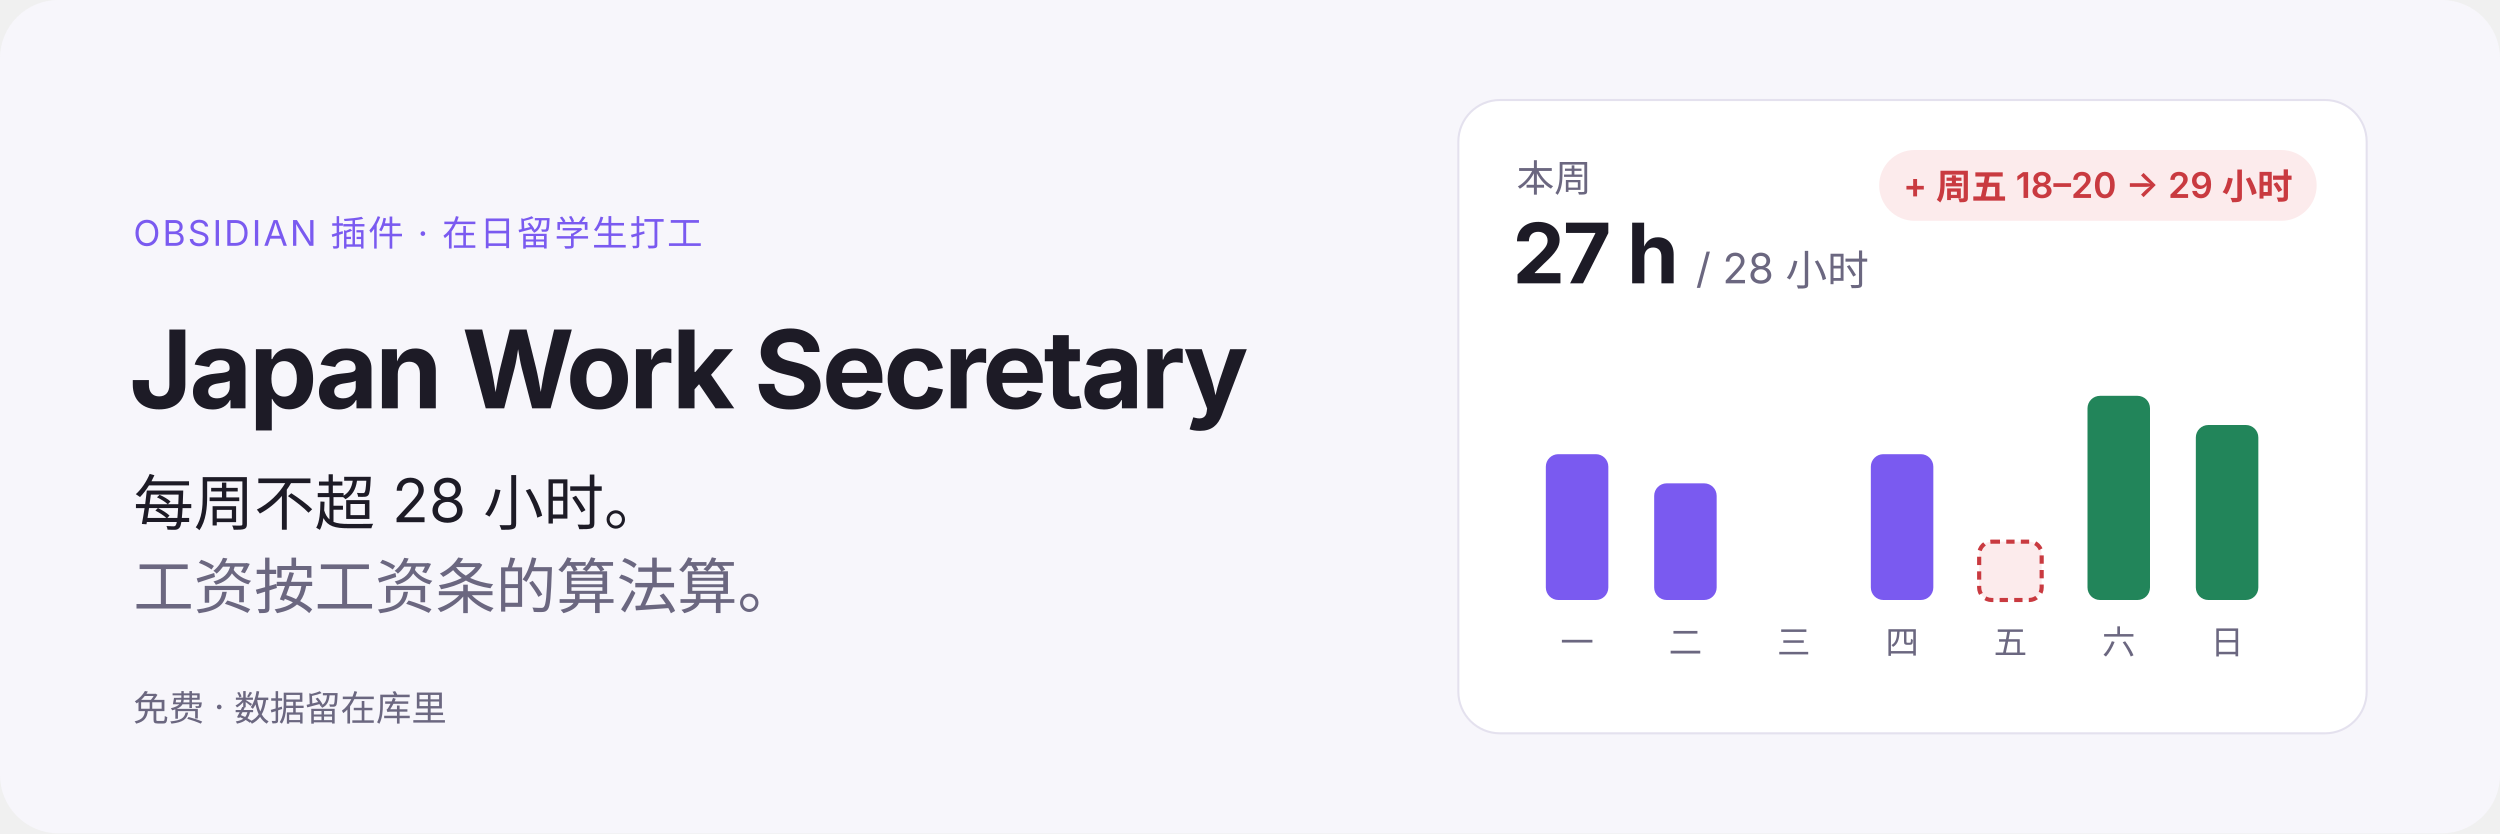
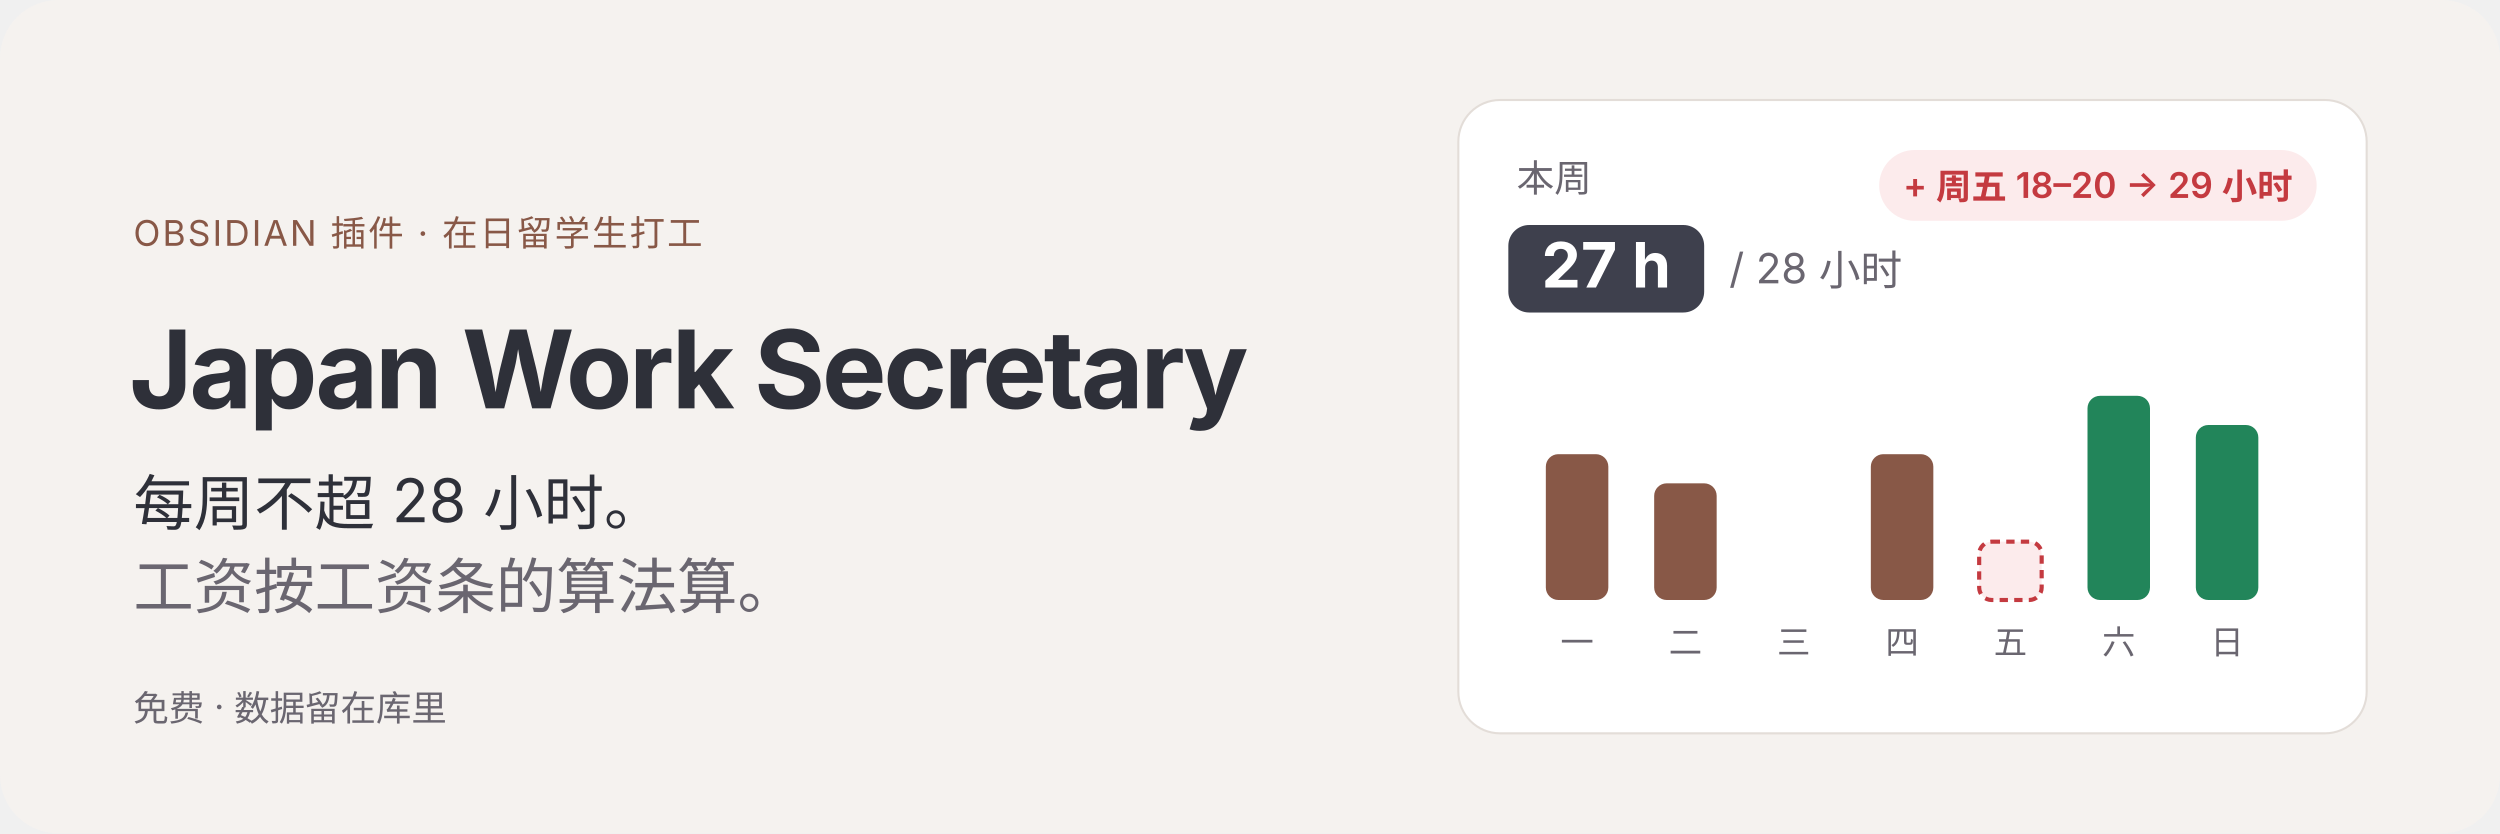
<svg xmlns="http://www.w3.org/2000/svg" width="1200" height="400" viewBox="0 0 1200 400" role="img" aria-labelledby="t d">
-   <rect width="1200" height="400" rx="28" fill="#F7F6FB" />
+   <rect width="1200" height="400" rx="28" fill="#F5F2EF" />
  <g id="title-block" font-family="-apple-system, BlinkMacSystemFont, 'Segoe UI', 'PingFang SC', 'Hiragino Sans', sans-serif">
-     <text x="64" y="118" font-family="-apple-system, BlinkMacSystemFont, 'Segoe UI', 'PingFang SC', 'Hiragino Sans', sans-serif" font-size="17" letter-spacing="1" fill="#7A5AF0">OBSIDIAN 插件 · 在日留学生打工</text>
-     <text x="62" y="196" font-size="52" font-weight="700" letter-spacing="-1.5" fill="#1D1B26">Japan Work Secretary</text>
-     <text x="64" y="252" font-size="29" fill="#1D1B26">每周不超 28 小时。</text>
-     <text x="64" y="292" font-size="29" fill="#6B6780">工资按工资条的算法算。</text>
-     <text x="64" y="346" font-family="-apple-system, BlinkMacSystemFont, 'Segoe UI', 'PingFang SC', 'Hiragino Sans', sans-serif" font-size="17" fill="#6B6780">免费 · 数据留在库里</text>
+     <text x="64" y="118" font-family="-apple-system, BlinkMacSystemFont, 'Segoe UI', 'PingFang SC', 'Hiragino Sans', sans-serif" font-size="17" letter-spacing="1" fill="#885847">OBSIDIAN 插件 · 在日留学生打工</text>
+     <text x="62" y="196" font-size="52" font-weight="700" letter-spacing="-1.5" fill="#2E3039">Japan Work Secretary</text>
+     <text x="64" y="252" font-size="29" fill="#2E3039">每周不超 28 小时。</text>
+     <text x="64" y="292" font-size="29" fill="#6A6670">工资按工资条的算法算。</text>
+     <text x="64" y="346" font-family="-apple-system, BlinkMacSystemFont, 'Segoe UI', 'PingFang SC', 'Hiragino Sans', sans-serif" font-size="17" fill="#6A6670">免费 · 数据留在库里</text>
  </g>
  <g id="project-proof" font-family="-apple-system, BlinkMacSystemFont, 'Segoe UI', 'PingFang SC', 'Hiragino Sans', sans-serif">
-     <rect x="700" y="48" width="436" height="304" rx="20" fill="#FFFFFF" stroke="#E4E1EE" />
-     <text x="728" y="92" font-size="18" fill="#6B6780">本周</text>
-     <text x="726" y="136" font-size="40" font-weight="700" letter-spacing="-1" fill="#1D1B26">27 h</text>
-     <text x="814" y="136" font-size="20" fill="#6B6780">/ 28 小时</text>
+     <rect x="700" y="48" width="436" height="304" rx="20" fill="#FFFFFF" stroke="#E3DDD8" />
+     <text x="728" y="92" font-size="18" fill="#6A6670">本周</text>
+     <rect x="724" y="108" width="94" height="42" rx="10" fill="#3E404D" />
+     <text x="771" y="138" font-size="30" font-weight="700" text-anchor="middle" fill="#FFFFFF">27 h</text>
+     <text x="830" y="136" font-size="20" fill="#6A6670">/ 28 小时</text>
    <rect x="902" y="72" width="210" height="34" rx="17" fill="#FCEBEC" />
-     <text x="1007" y="95" font-size="17" font-weight="600" text-anchor="middle" fill="#C93A40">+ 周五 18–20 → 29 小时</text>
-     <rect x="742" y="218" width="30" height="70" rx="6" fill="#7A5AF0" />
-     <text x="757" y="314" font-size="16" text-anchor="middle" fill="#6B6780">一</text>
-     <rect x="794" y="232" width="30" height="56" rx="6" fill="#7A5AF0" />
-     <text x="809" y="314" font-size="16" text-anchor="middle" fill="#6B6780">二</text>
-     <text x="861" y="314" font-size="16" text-anchor="middle" fill="#6B6780">三</text>
-     <rect x="898" y="218" width="30" height="70" rx="6" fill="#7A5AF0" />
-     <text x="913" y="314" font-size="16" text-anchor="middle" fill="#6B6780">四</text>
-     <text x="965" y="314" font-size="16" text-anchor="middle" fill="#6B6780">五</text>
+     <text x="1007" y="95" font-size="17" font-weight="600" text-anchor="middle" fill="#C43A40">+ 周五 18–20 → 29 小时</text>
+     <rect x="742" y="218" width="30" height="70" rx="6" fill="#885847" />
+     <text x="757" y="314" font-size="16" text-anchor="middle" fill="#6A6670">一</text>
+     <rect x="794" y="232" width="30" height="56" rx="6" fill="#885847" />
+     <text x="809" y="314" font-size="16" text-anchor="middle" fill="#6A6670">二</text>
+     <text x="861" y="314" font-size="16" text-anchor="middle" fill="#6A6670">三</text>
+     <rect x="898" y="218" width="30" height="70" rx="6" fill="#885847" />
+     <text x="913" y="314" font-size="16" text-anchor="middle" fill="#6A6670">四</text>
+     <text x="965" y="314" font-size="16" text-anchor="middle" fill="#6A6670">五</text>
    <rect x="1002" y="190" width="30" height="98" rx="6" fill="#22855A" />
-     <text x="1017" y="314" font-size="16" text-anchor="middle" fill="#6B6780">六</text>
+     <text x="1017" y="314" font-size="16" text-anchor="middle" fill="#6A6670">六</text>
    <rect x="1054" y="204" width="30" height="84" rx="6" fill="#22855A" />
-     <text x="1069" y="314" font-size="16" text-anchor="middle" fill="#6B6780">日</text>
-     <rect x="950" y="260" width="30" height="28" rx="6" fill="#FCEBEC" stroke="#C93A40" stroke-width="2" stroke-dasharray="4 3" />
+     <text x="1069" y="314" font-size="16" text-anchor="middle" fill="#6A6670">日</text>
+     <rect x="950" y="260" width="30" height="28" rx="6" fill="#FCEBEC" stroke="#C43A40" stroke-width="2" stroke-dasharray="4 3" />
  </g>
</svg>
